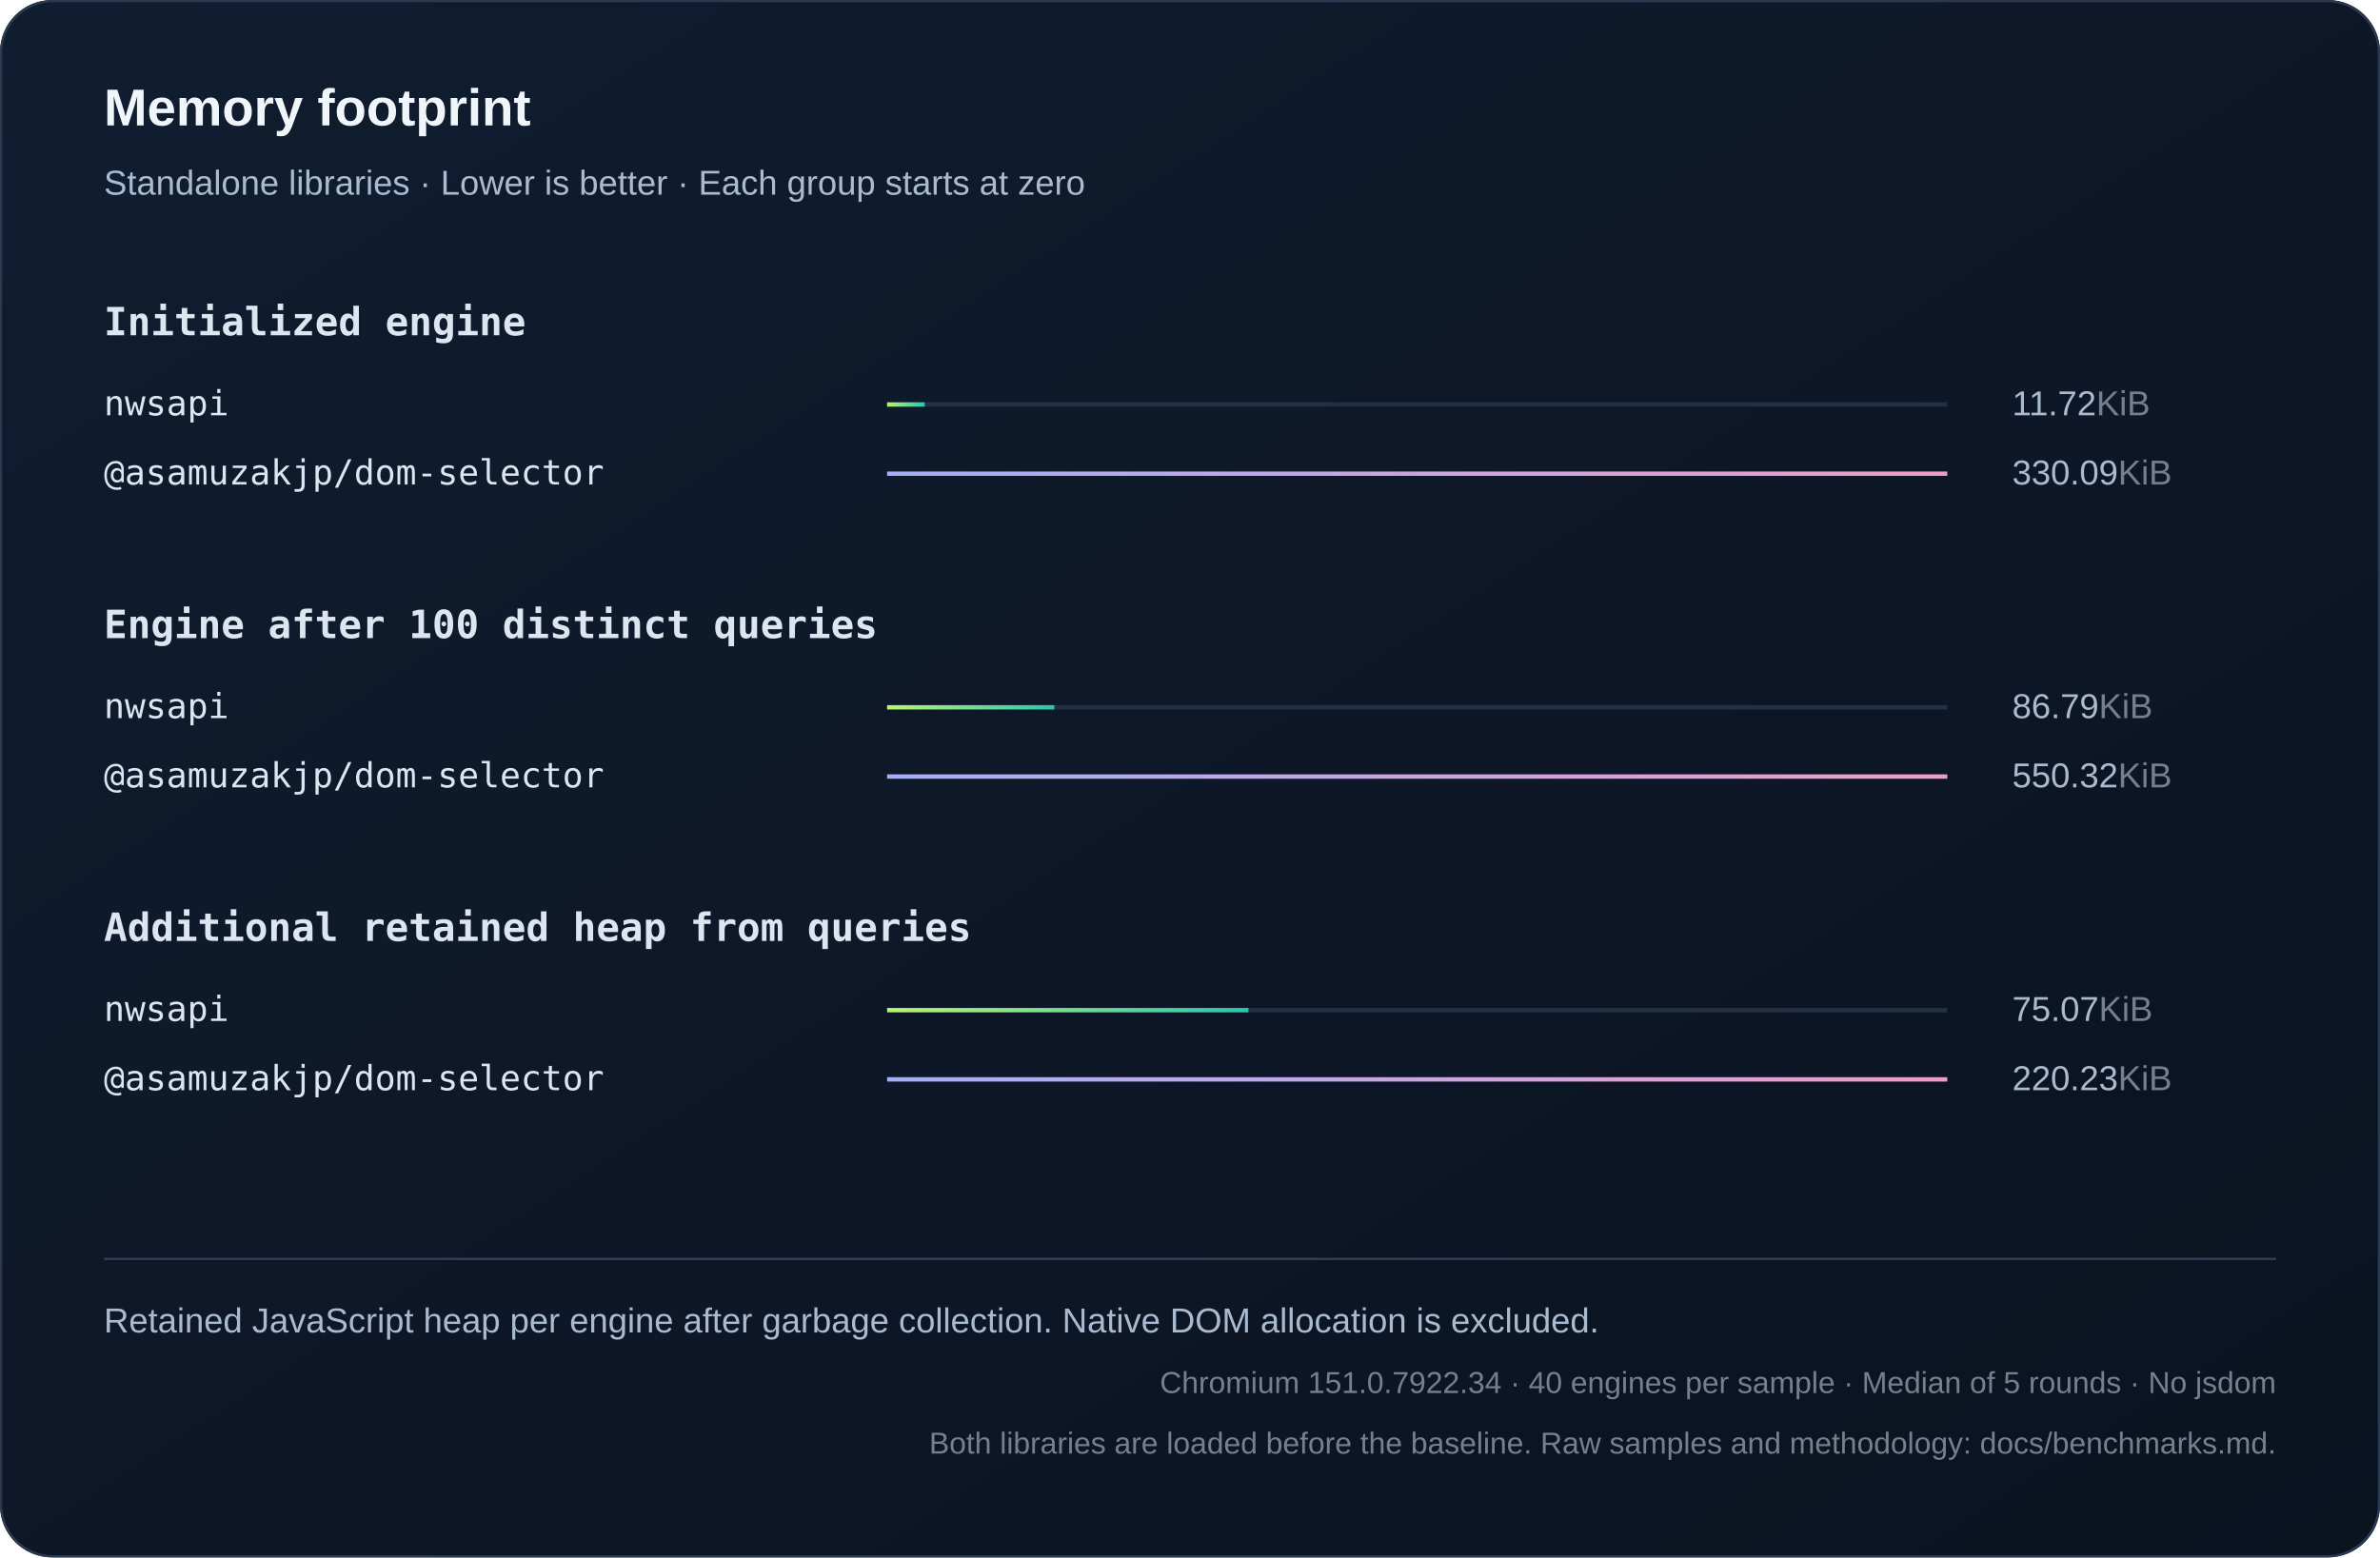
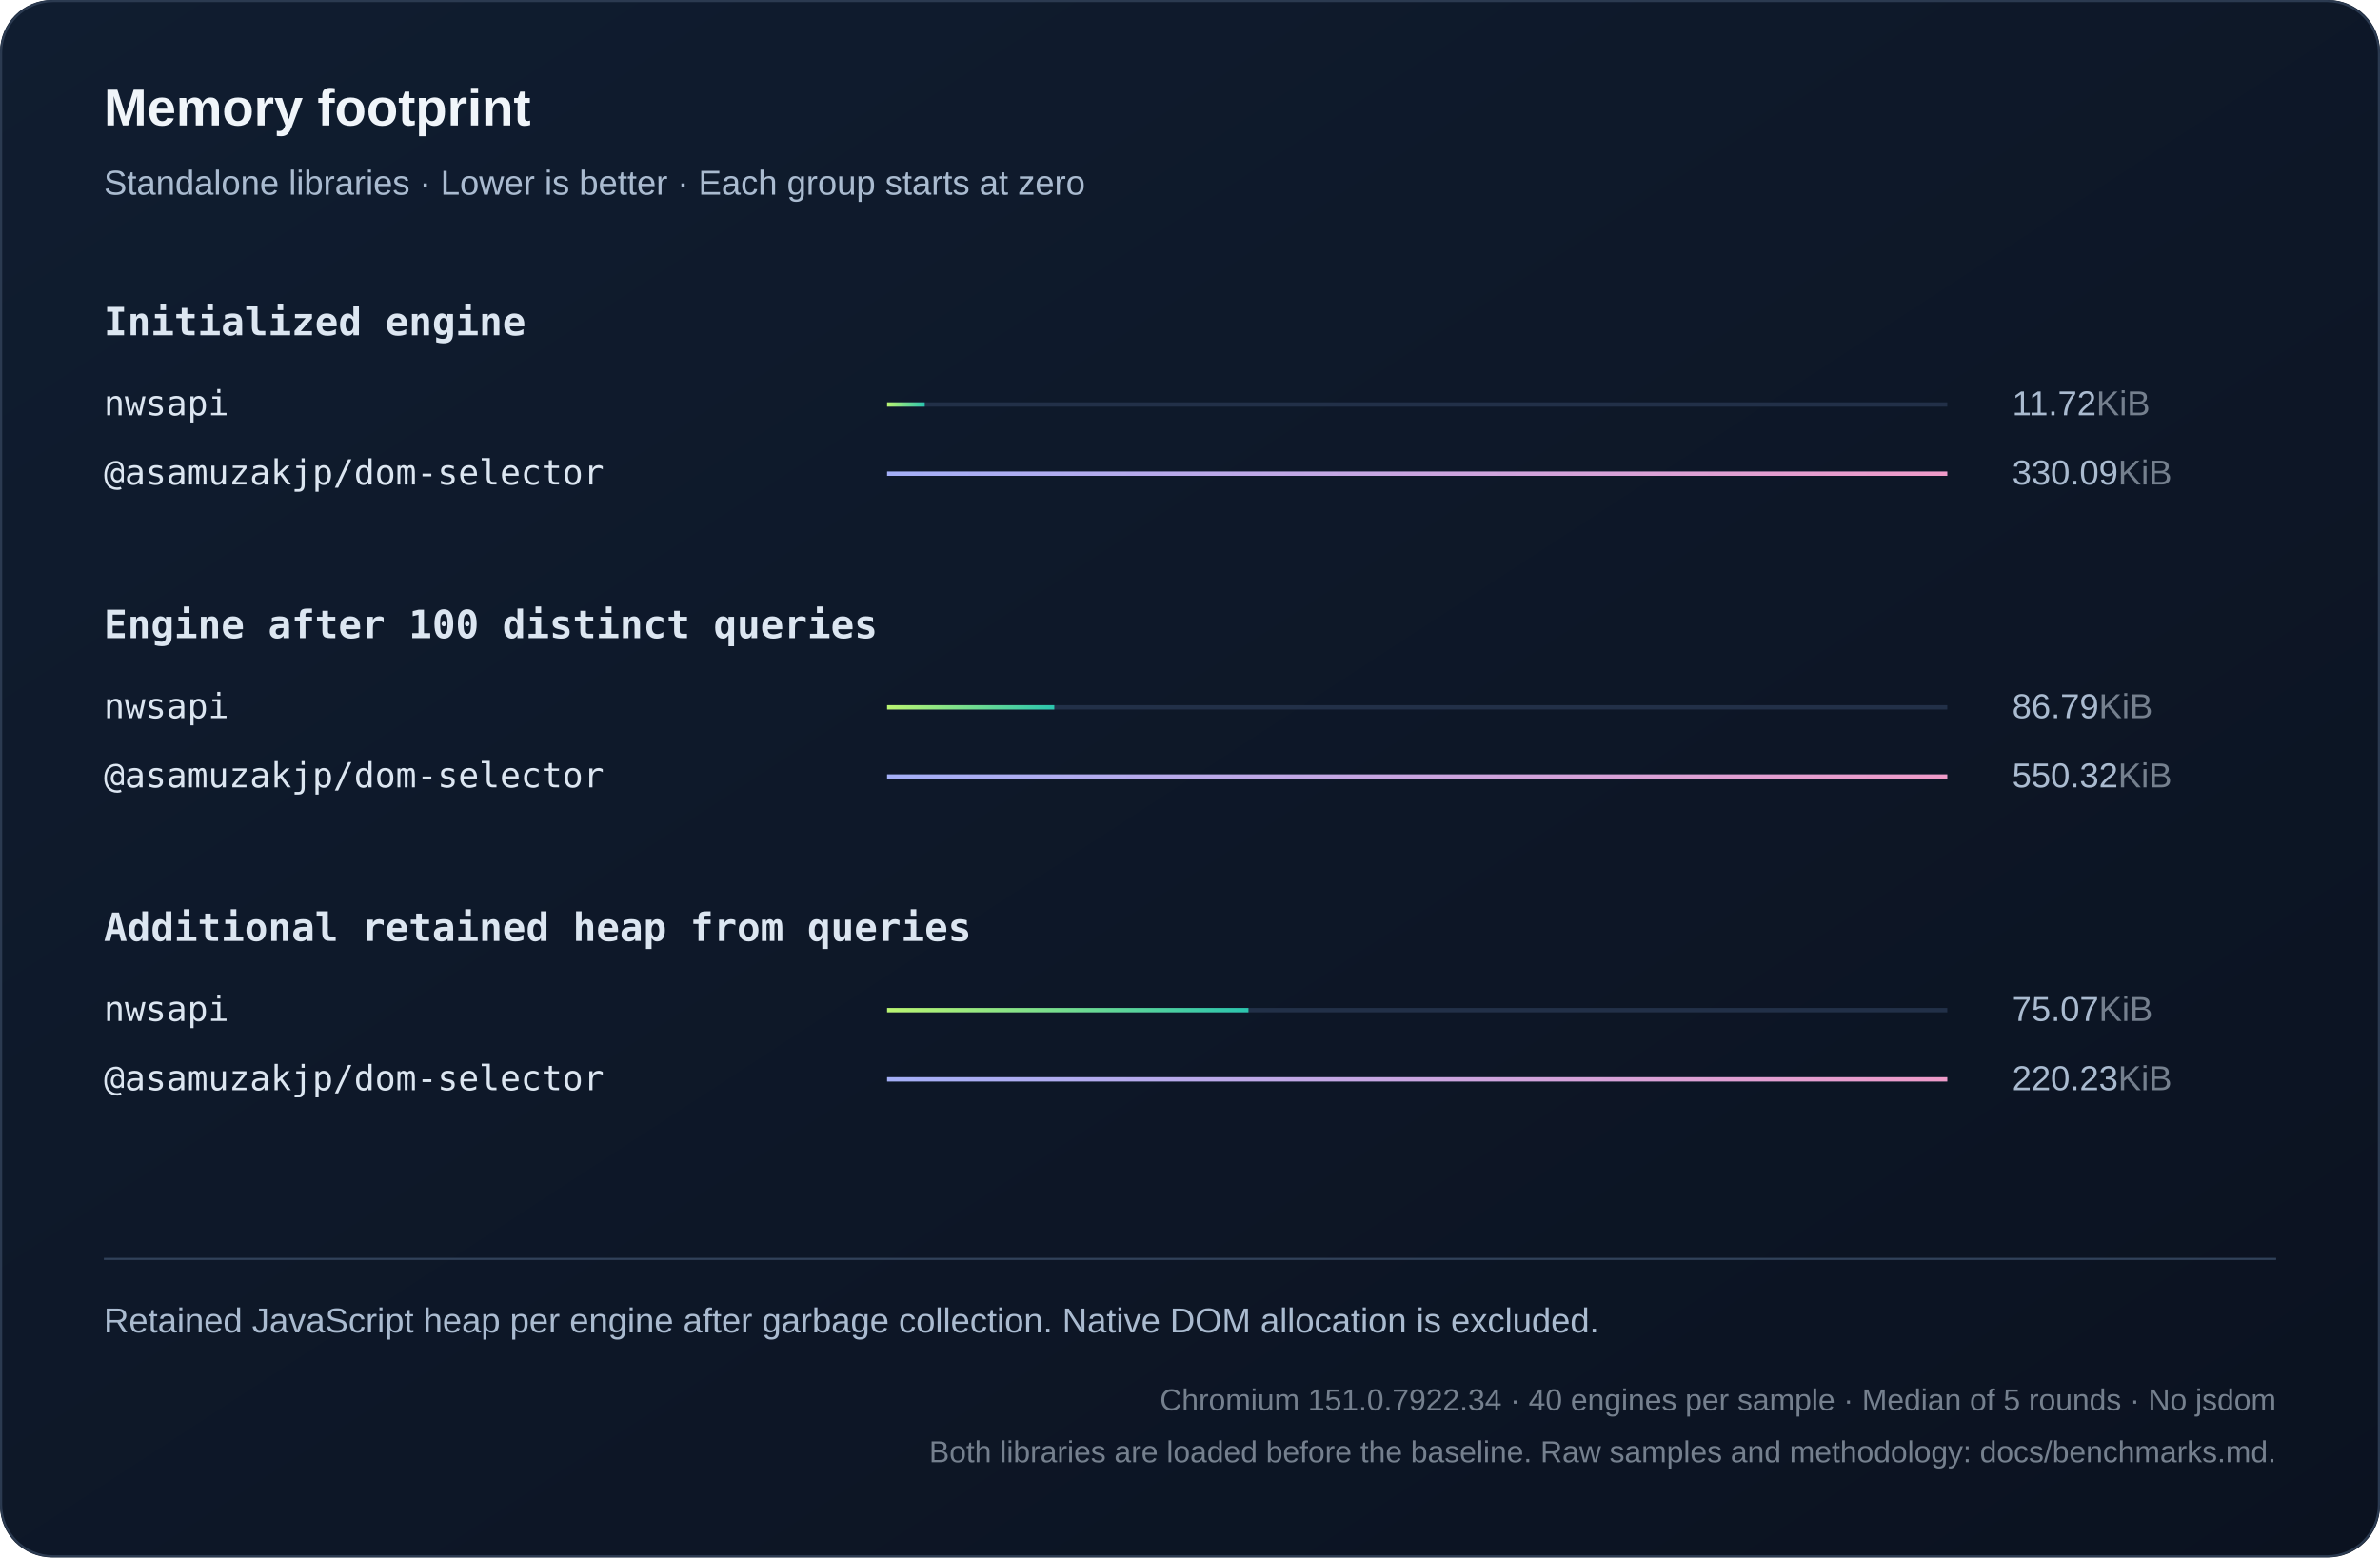
<svg xmlns="http://www.w3.org/2000/svg" width="1100" height="720" viewBox="0 0 1100 720" role="img">
  <defs>
    <linearGradient id="bg" x2="1" y2="1">
      <stop stop-color="#101d30" />
      <stop offset="1" stop-color="#0b1220" />
    </linearGradient>
    <linearGradient id="series0">
      <stop stop-color="#baf471" />
      <stop offset="1" stop-color="#2bc5ae" />
    </linearGradient>
    <linearGradient id="series1">
      <stop stop-color="#a4aff7" />
      <stop offset="1" stop-color="#ef9bc9" />
    </linearGradient>
    <linearGradient id="series2">
      <stop stop-color="#80d7ff" />
      <stop offset="1" stop-color="#739be8" />
    </linearGradient>
  </defs>
  <style>text{font-family:Arial,Helvetica,sans-serif;fill:#f0f5fa}
.muted{fill:#aabbd0;font:16px Arial,Helvetica,sans-serif}
.code{font:18px Consolas,Menlo,monospace;fill:#dce6f1}
.note .code{font:16px Consolas,Menlo,monospace}
.metadata,.metadata .code{fill:#75808e;font-size:14px}
.chart-title{font-size:24px;font-weight:700}
.unit{fill:#75808e}
.package{font-family:Consolas,Menlo,monospace}
.comparison{font-size:14px;font-variant-numeric:tabular-nums}
.tick{fill:#aabbd0;font-size:12px}
.time{fill:#aabbd0;font-size:13px;font-variant-numeric:tabular-nums}
.engine{font-size:16px}</style>
  <rect width="1100" height="720" rx="24" fill="url(#bg)" />
  <rect x=".5" y=".5" width="1099" height="719" rx="24" fill="none" stroke="#2b3a50" />
  <text x="48" y="58" class="chart-title">Memory footprint</text>
  <text x="48" y="90" class="muted">Standalone libraries · Lower is better · Each group starts at zero</text>
  <text x="48" y="155" class="code" style="font-weight:600">Initialized engine</text>
  <g>
    <text x="48" y="192" class="code engine">nwsapi</text>
    <path d="M410 187h490" stroke="#223048" stroke-width="2" />
    <rect x="410" y="186" width="17.401" height="2" fill="url(#series0)" />
    <text x="930" y="192" class="muted">11.72<tspan class="unit">KiB</tspan>
    </text>
  </g>
  <g>
    <text x="48" y="224" class="code engine">@asamuzakjp/dom-selector</text>
    <path d="M410 219h490" stroke="#223048" stroke-width="2" />
    <rect x="410" y="218" width="490" height="2" fill="url(#series1)" />
    <text x="930" y="224" class="muted">330.09<tspan class="unit">KiB</tspan>
    </text>
  </g>
  <text x="48" y="295" class="code" style="font-weight:600">Engine after 100 distinct queries</text>
  <g>
    <text x="48" y="332" class="code engine">nwsapi</text>
    <path d="M410 327h490" stroke="#223048" stroke-width="2" />
    <rect x="410" y="326" width="77.276" height="2" fill="url(#series0)" />
    <text x="930" y="332" class="muted">86.79<tspan class="unit">KiB</tspan>
    </text>
  </g>
  <g>
    <text x="48" y="364" class="code engine">@asamuzakjp/dom-selector</text>
    <path d="M410 359h490" stroke="#223048" stroke-width="2" />
    <rect x="410" y="358" width="490" height="2" fill="url(#series1)" />
    <text x="930" y="364" class="muted">550.32<tspan class="unit">KiB</tspan>
    </text>
  </g>
  <text x="48" y="435" class="code" style="font-weight:600">Additional retained heap from queries</text>
  <g>
    <text x="48" y="472" class="code engine">nwsapi</text>
    <path d="M410 467h490" stroke="#223048" stroke-width="2" />
    <rect x="410" y="466" width="167.021" height="2" fill="url(#series0)" />
    <text x="930" y="472" class="muted">75.07<tspan class="unit">KiB</tspan>
    </text>
  </g>
  <g>
    <text x="48" y="504" class="code engine">@asamuzakjp/dom-selector</text>
    <path d="M410 499h490" stroke="#223048" stroke-width="2" />
    <rect x="410" y="498" width="490" height="2" fill="url(#series1)" />
    <text x="930" y="504" class="muted">220.23<tspan class="unit">KiB</tspan>
    </text>
  </g>
  <path d="M48 582h1004" stroke="#304159" />
  <text x="48" y="616" class="muted note">Retained JavaScript heap per engine after garbage collection. Native DOM allocation is excluded.</text>
-   <text x="1052" y="644" text-anchor="end" class="muted note metadata">Chromium 151.0.7922.34 · 40 engines per sample · Median of 5 rounds · No jsdom</text>
-   <text x="1052" y="672" text-anchor="end" class="muted note metadata">Both libraries are loaded before the baseline. Raw samples and methodology: docs/benchmarks.md.</text>
+   <text x="1052" y="652" text-anchor="end" class="muted note metadata">Chromium 151.0.7922.34 · 40 engines per sample · Median of 5 rounds · No jsdom</text>
+   <text x="1052" y="676" text-anchor="end" class="muted note metadata">Both libraries are loaded before the baseline. Raw samples and methodology: docs/benchmarks.md.</text>
</svg>
